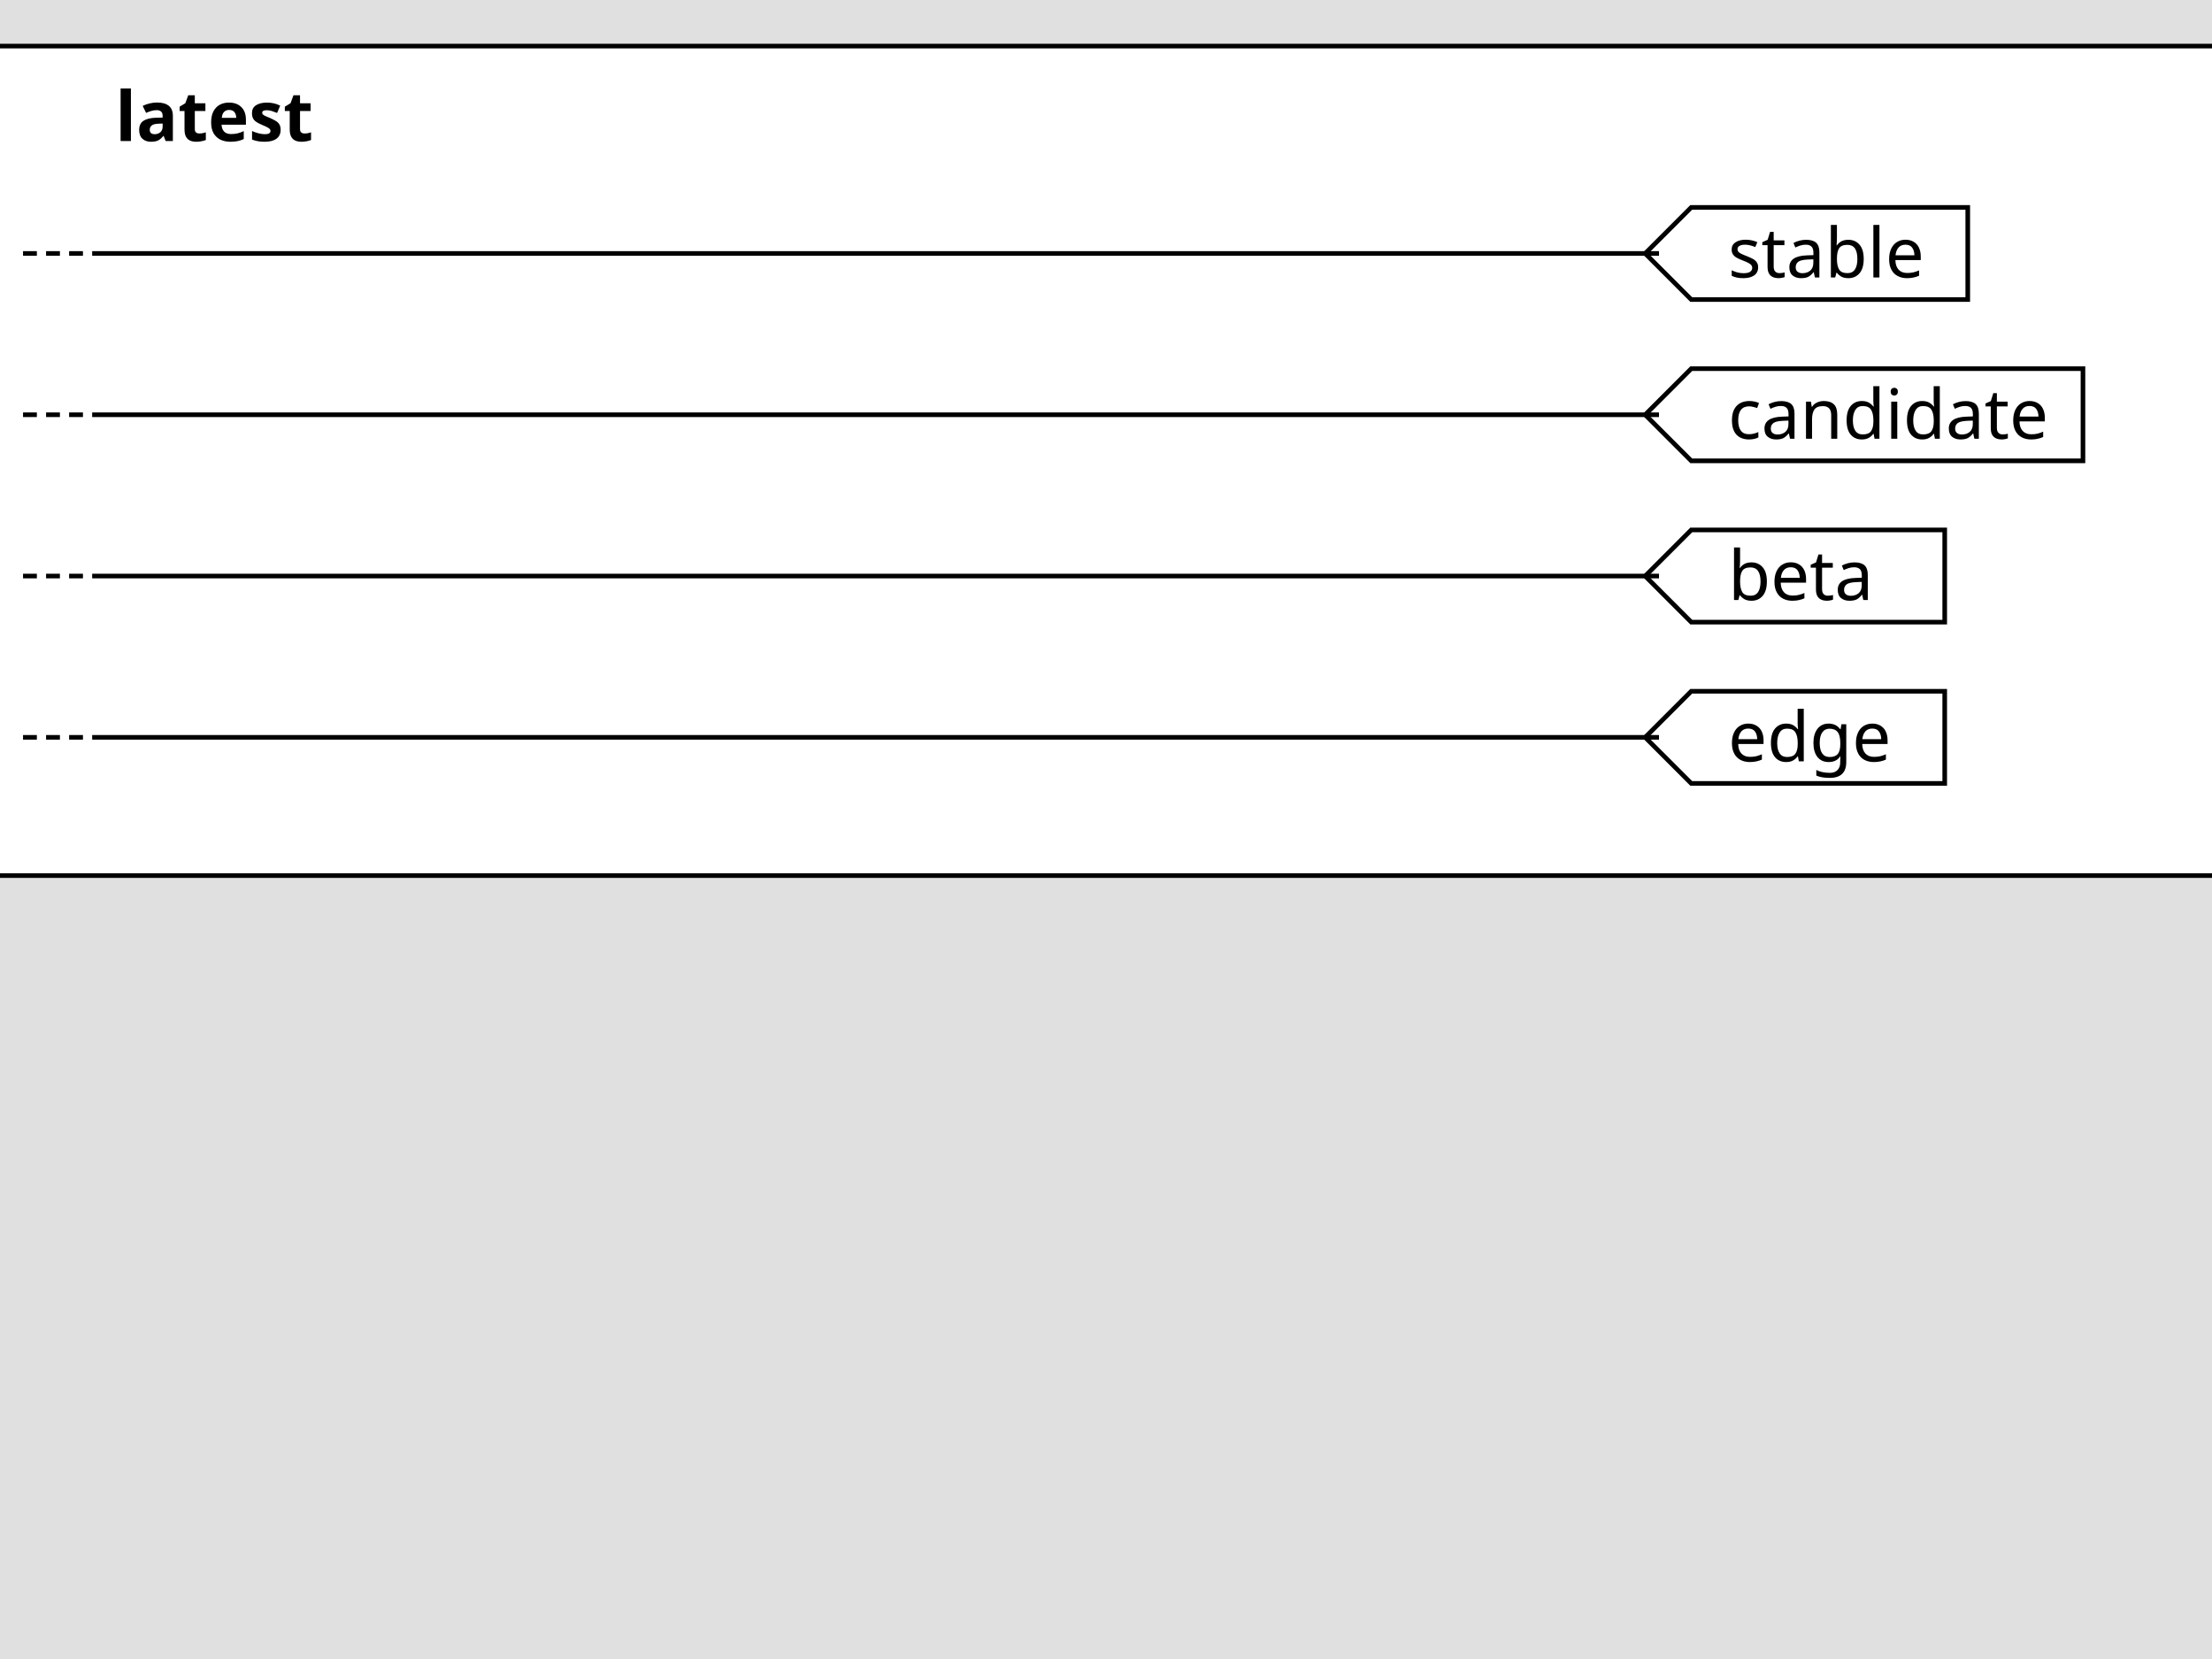
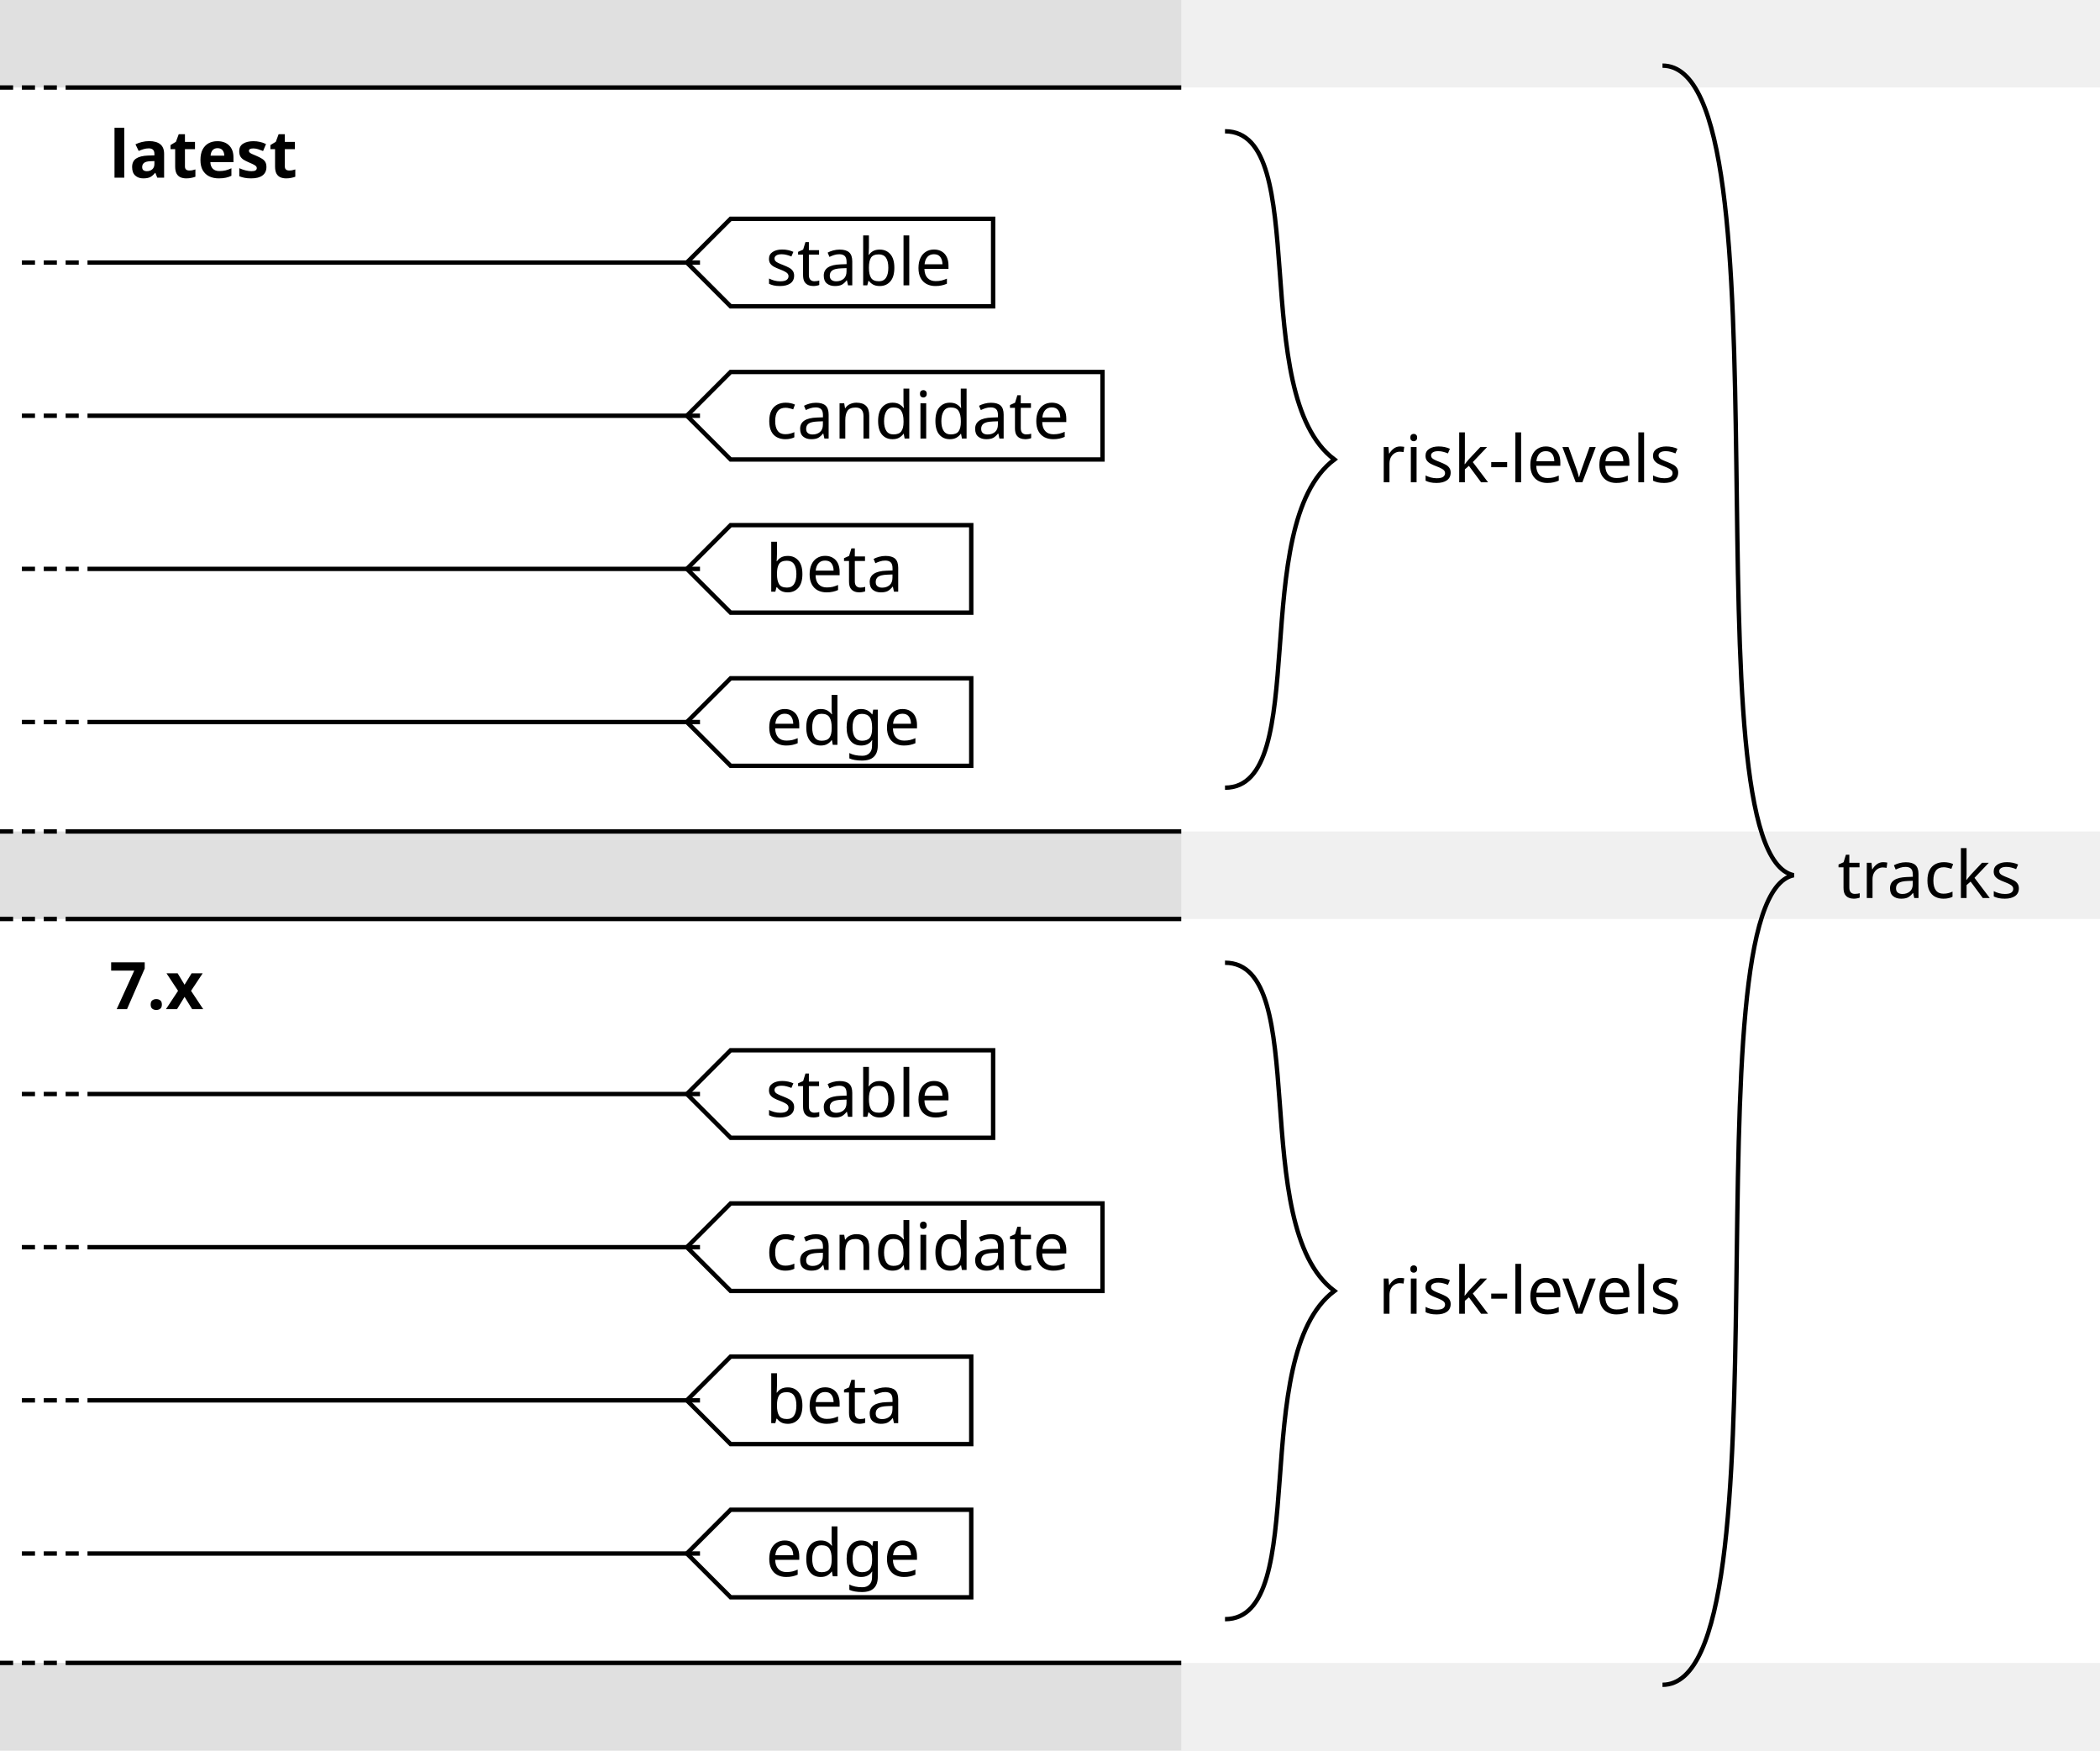
- <svg xmlns="http://www.w3.org/2000/svg" height="360" width="480" version="1.1" viewBox="0 0 480 360">
+ <svg xmlns="http://www.w3.org/2000/svg" height="400" width="480" version="1.1" viewBox="0 0 480 400">
  <defs>
    <g id="outer-line">
-       <path d="M 0,0 l 480,0" stroke="black" fill="none" />
+       <path d="M 0,0 l 15,0" stroke="black" fill="none" stroke-dasharray="3,2" />
+       <path d="M 15,0 l 255,0" stroke="black" fill="none" />
    </g>
    <g id="inner-line">
      <path d="M 0,0 l 15,0" stroke="black" fill="none" stroke-dasharray="3,2" />
-       <path d="M 15,0 l 340,0" stroke="black" fill="none" />
+       <path d="M 15,0 l 140,0" stroke="black" fill="none" />
+     </g>
+     <g id="risk-levels">
+       <path d="M 0,0 c 20,0 5,60 25,75 c -20,15 -5,75 -25,75 " stroke="black" fill="none" />
+       <text x="35" y="75" font-family="Ubuntu" font-size="15" text-anchor="left" dominant-baseline="middle" fill="black">risk-levels</text>
+     </g>
+     <g id="tracks">
+       <path d="M 0,-185 c 30,0 5,180 30,185 c -25,5 0,185 -30,185 " stroke="black" fill="none" />
+       <text x="40" y="0" font-family="Ubuntu" font-size="15" text-anchor="left" dominant-baseline="middle" fill="black">tracks</text>
    </g>
  </defs>
-   <rect x="0" y="0" width="480" height="360" fill="#e0e0e0" />
-   <rect x="0" y="10" width="480" height="180" fill="white" />
-   <use href="#outer-line" x="0" y="10" />
-   <use href="#outer-line" x="0" y="190" />
-   <text x="25" y="35" font-family="Ubuntu" font-size="15" font-weight="bold" text-anchor="left" dominant-baseline="text-after-edge" fill="black">latest</text>
-   <use href="#inner-line" x="5" y="55" />
-   <path d="M 357,55 l 10,-10 l 60,0 l 0,20 l -60,0 z" stroke="black" fill="none" />
-   <text x="375" y="55" font-family="Ubuntu" font-size="15" text-anchor="left" dominant-baseline="middle" fill="black">stable</text>
-   <use href="#inner-line" x="5" y="90" />
-   <path d="M 357,90 l 10,-10 l 85,0 l 0,20 l -85,0 z" stroke="black" fill="none" />
-   <text x="375" y="90" font-family="Ubuntu" font-size="15" text-anchor="left" dominant-baseline="middle" fill="black">candidate</text>
-   <use href="#inner-line" x="5" y="125" />
-   <path d="M 357,125 l 10,-10 l 55,0 l 0,20 l -55,0 z" stroke="black" fill="none" />
-   <text x="375" y="125" font-family="Ubuntu" font-size="15" text-anchor="left" dominant-baseline="middle" fill="black">beta</text>
-   <use href="#inner-line" x="5" y="160" />
-   <path d="M 357,160 l 10,-10 l 55,0 l 0,20 l -55,0 z" stroke="black" fill="none" />
-   <text x="375" y="160" font-family="Ubuntu" font-size="15" text-anchor="left" dominant-baseline="middle" fill="black">edge</text>
+   <rect x="0" y="0" width="270" height="400" fill="#e0e0e0" />
+   <g transform="translate(0,20)">
+     <rect x="0" y="0" width="480" height="170" fill="white" />
+     <use href="#outer-line" x="0" y="0" />
+     <use href="#outer-line" x="0" y="170" />
+     <text x="25" y="25" font-family="Ubuntu" font-size="15" font-weight="bold" text-anchor="left" dominant-baseline="text-after-edge" fill="black">latest</text>
+     <use href="#inner-line" x="5" y="40" />
+     <path d="M 157,40 l 10,-10 l 60,0 l 0,20 l -60,0 z" stroke="black" fill="none" />
+     <text x="175" y="40" font-family="Ubuntu" font-size="15" text-anchor="left" dominant-baseline="middle" fill="black">stable</text>
+     <use href="#inner-line" x="5" y="75" />
+     <path d="M 157,75 l 10,-10 l 85,0 l 0,20 l -85,0 z" stroke="black" fill="none" />
+     <text x="175" y="75" font-family="Ubuntu" font-size="15" text-anchor="left" dominant-baseline="middle" fill="black">candidate</text>
+     <use href="#inner-line" x="5" y="110" />
+     <path d="M 157,110 l 10,-10 l 55,0 l 0,20 l -55,0 z" stroke="black" fill="none" />
+     <text x="175" y="110" font-family="Ubuntu" font-size="15" text-anchor="left" dominant-baseline="middle" fill="black">beta</text>
+     <use href="#inner-line" x="5" y="145" />
+     <path d="M 157,145 l 10,-10 l 55,0 l 0,20 l -55,0 z" stroke="black" fill="none" />
+     <text x="175" y="145" font-family="Ubuntu" font-size="15" text-anchor="left" dominant-baseline="middle" fill="black">edge</text>
+     <use href="#risk-levels" x="280" y="10" />
+   </g>
+   <g transform="translate(0,210)">
+     <rect x="0" y="0" width="480" height="170" fill="white" />
+     <use href="#outer-line" x="0" y="0" />
+     <use href="#outer-line" x="0" y="170" />
+     <text x="25" y="25" font-family="Ubuntu" font-size="15" font-weight="bold" text-anchor="left" dominant-baseline="text-after-edge" fill="black">7.x</text>
+     <use href="#inner-line" x="5" y="40" />
+     <path d="M 157,40 l 10,-10 l 60,0 l 0,20 l -60,0 z" stroke="black" fill="none" />
+     <text x="175" y="40" font-family="Ubuntu" font-size="15" text-anchor="left" dominant-baseline="middle" fill="black">stable</text>
+     <use href="#inner-line" x="5" y="75" />
+     <path d="M 157,75 l 10,-10 l 85,0 l 0,20 l -85,0 z" stroke="black" fill="none" />
+     <text x="175" y="75" font-family="Ubuntu" font-size="15" text-anchor="left" dominant-baseline="middle" fill="black">candidate</text>
+     <use href="#inner-line" x="5" y="110" />
+     <path d="M 157,110 l 10,-10 l 55,0 l 0,20 l -55,0 z" stroke="black" fill="none" />
+     <text x="175" y="110" font-family="Ubuntu" font-size="15" text-anchor="left" dominant-baseline="middle" fill="black">beta</text>
+     <use href="#inner-line" x="5" y="145" />
+     <path d="M 157,145 l 10,-10 l 55,0 l 0,20 l -55,0 z" stroke="black" fill="none" />
+     <text x="175" y="145" font-family="Ubuntu" font-size="15" text-anchor="left" dominant-baseline="middle" fill="black">edge</text>
+     <use href="#risk-levels" x="280" y="10" />
+   </g>
+   <use href="#tracks" x="380" y="200" />
</svg>
